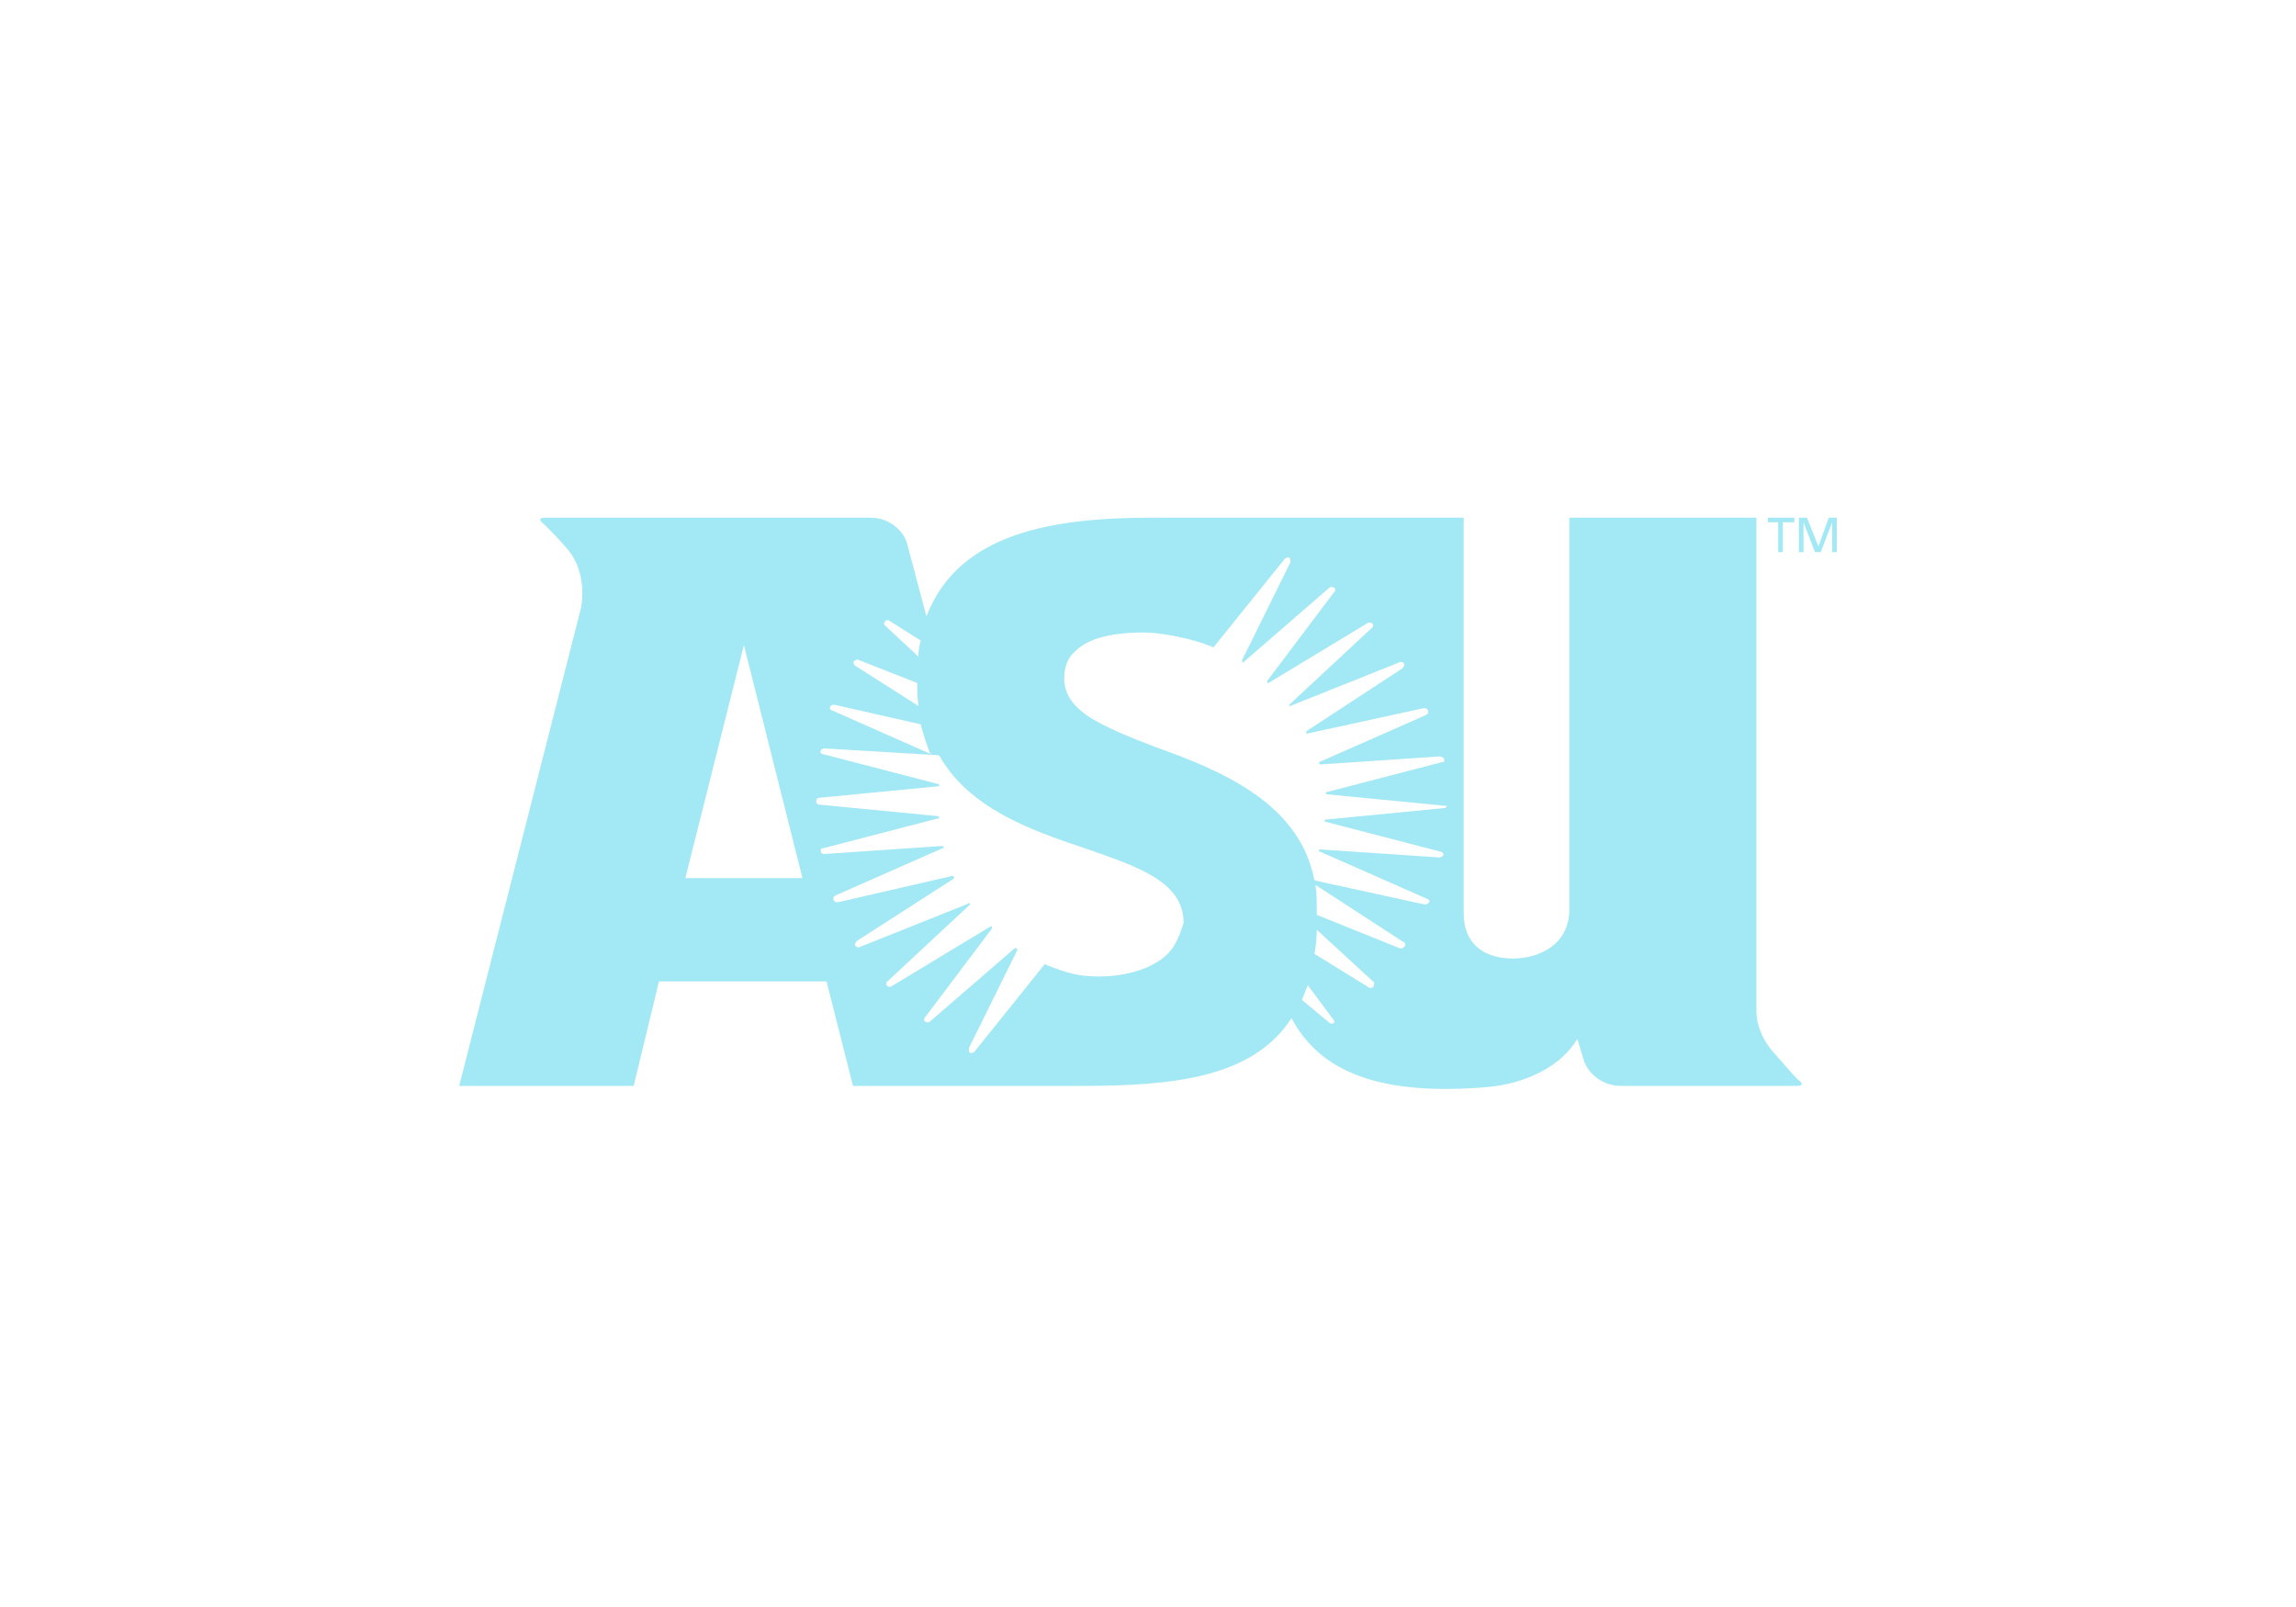
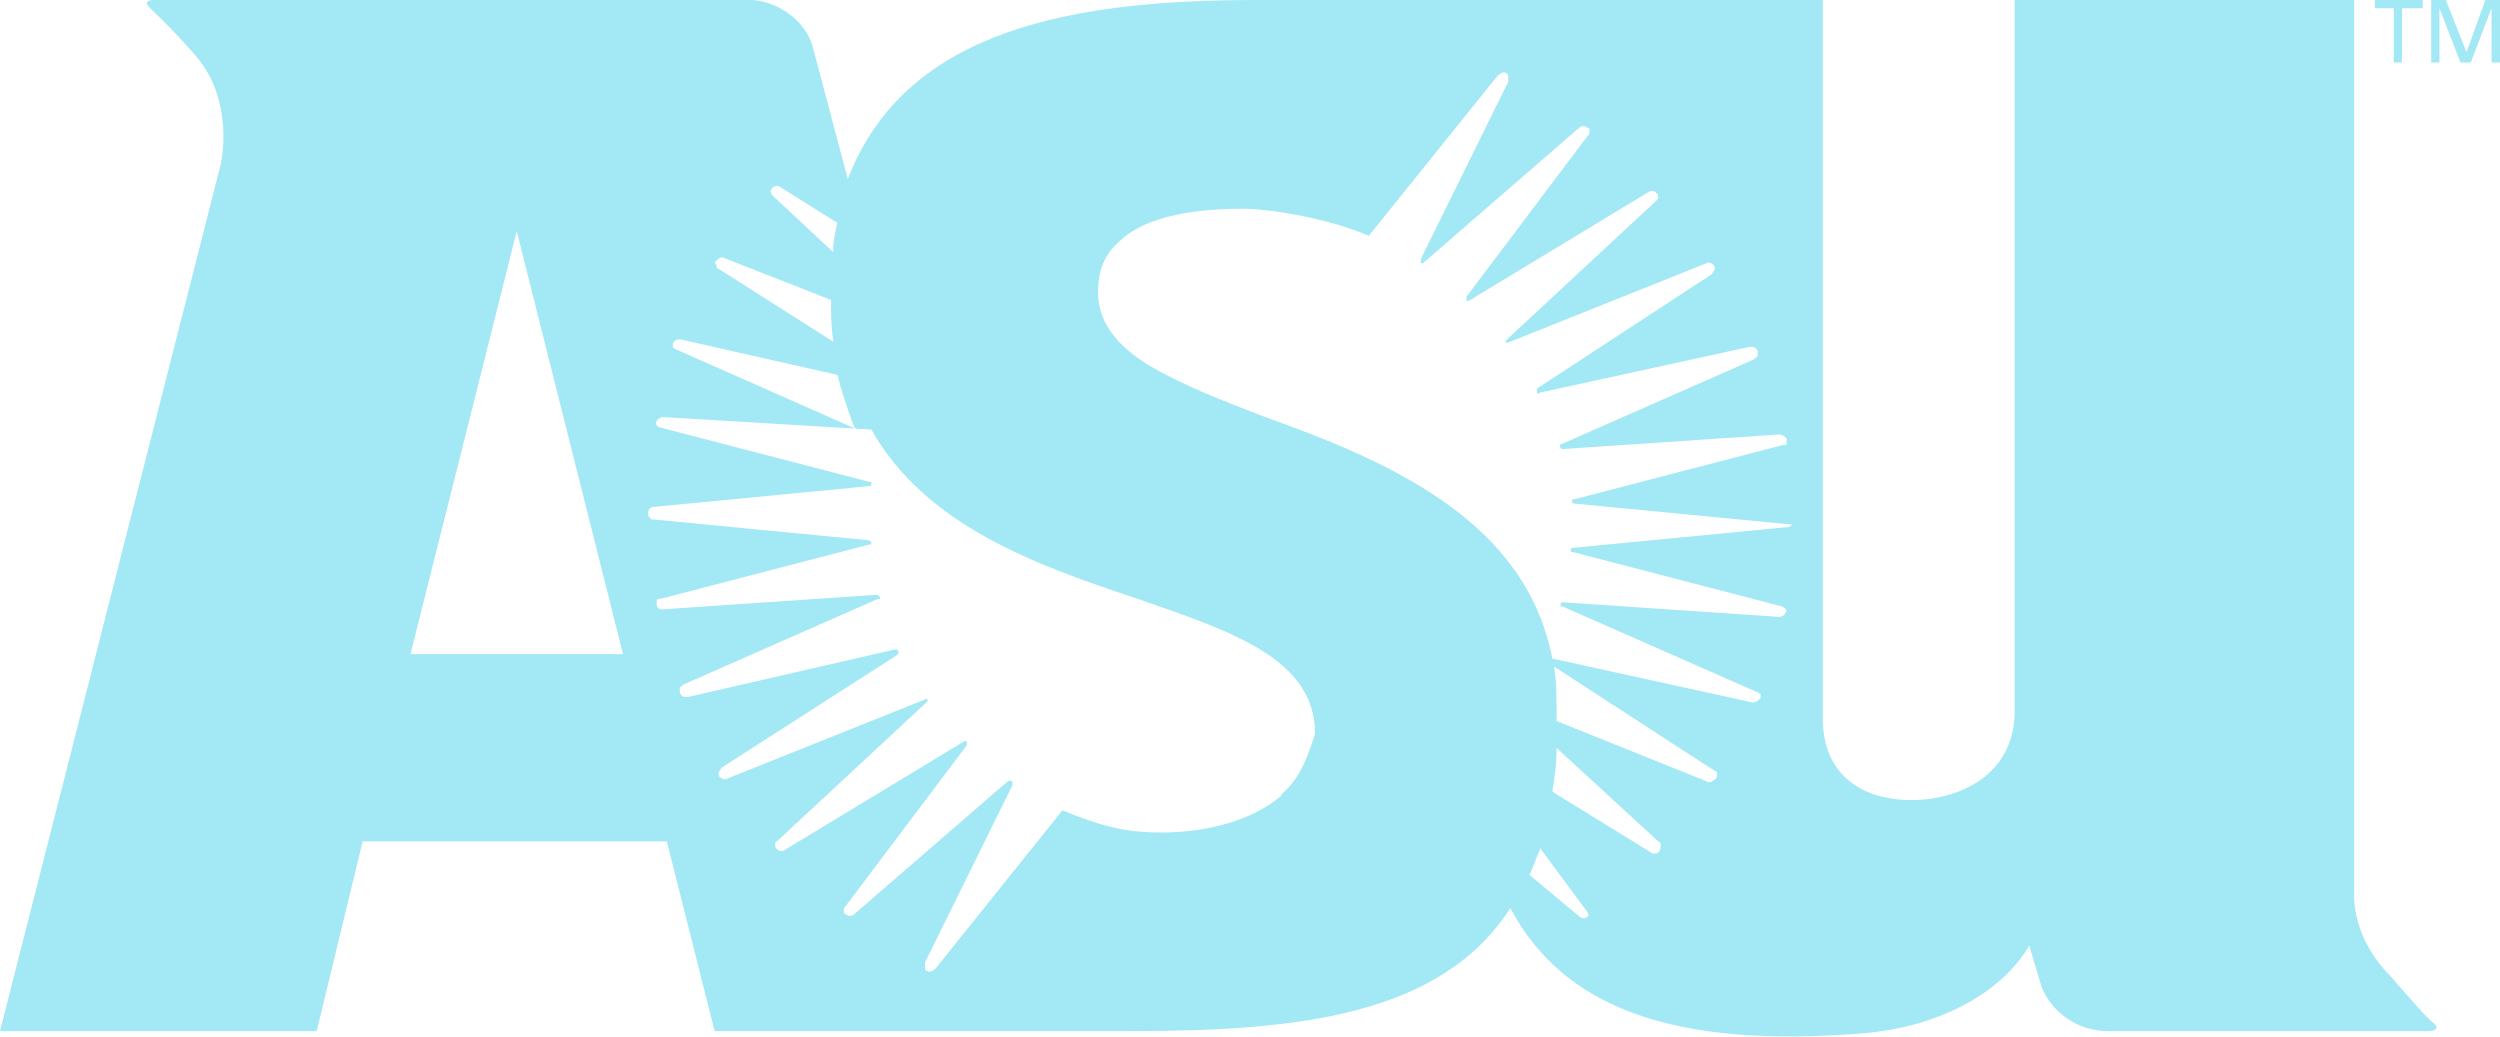
- <svg xmlns="http://www.w3.org/2000/svg" version="1.1" id="Layer_1" x="0px" y="0px" viewBox="0 0 200 140" style="enable-background:new 0 0 200 140;" xml:space="preserve">
-   <style type="text/css">
- 	.st0{fill:#A3E8F5;}
- </style>
-   <polygon class="st0" points="154.9,48.1 155.3,48.1 155.3,45.5 156.3,45.5 156.3,45.1 154,45.1 154,45.5 154.9,45.5 " />
-   <path class="st0" d="M154.6,91.8c-1.7-1.8-1.6-3.7-1.6-3.7v-43h-16.3v34.4c-0.2,3.3-3.4,4.1-5.2,4c-2.5-0.1-4-1.5-4-3.9V45.1h-15.9  l0,0c-3.7,0-6.6,0-11.2,0c-8.7,0-16.9,1.3-19.7,8.6L79,47.3c-0.4-1.3-1.8-2.2-3.1-2.2h-2.1H52.5h-5c-0.4,0-0.6,0.1-0.3,0.4  c0,0,0.8,0.7,2.2,2.3c1.9,2.2,1.2,5.2,1.2,5.2L40,94.6h15.2l2.2-9.1H72l2.3,9.1h20c8.2,0,14.9-0.8,18.2-5.9c2.5,4.7,7.7,6.8,17.1,6  c3.3-0.3,6.4-1.8,7.8-4.2l0.6,2c0.5,1.2,1.7,2.1,3.2,2.1h15.3c0.4,0,0.6-0.1,0.3-0.4C156.7,94.2,155.9,93.3,154.6,91.8z M77.1,54.1  c0.1-0.1,0.3-0.1,0.4,0l2.7,1.7l0,0c-0.1,0.4-0.2,0.9-0.2,1.3v0.1l-2.9-2.7C77,54.4,77,54.4,77,54.3C77.1,54.2,77.1,54.2,77.1,54.1z   M74.4,57.6c0.1-0.1,0.3-0.2,0.4-0.1l5.1,2c0,0.6,0,1.3,0.1,1.9v0.1L74.5,58c-0.1,0-0.1-0.1-0.1-0.2C74.3,57.8,74.3,57.7,74.4,57.6z   M72.7,61.4l7.5,1.7l0,0c0.2,0.8,0.5,1.7,0.8,2.5l0.1,0.1l-8.6-3.8c-0.1,0-0.1-0.1-0.2-0.1c0-0.1,0-0.1,0-0.2  C72.4,61.4,72.5,61.4,72.7,61.4z M59.7,76.5l5.1-20.3l5.1,20.3H59.7z M101.5,83.3c-1.5,1.3-4.2,2-7.1,1.7c-1-0.1-2.2-0.5-3.4-1  l-6.1,7.6c-0.1,0.1-0.3,0.2-0.4,0.1c-0.1,0-0.1-0.1-0.1-0.2s0-0.1,0-0.2l4.2-8.5c0,0,0,0,0-0.1c0,0,0-0.1-0.1-0.1h-0.1L81,89  c-0.1,0.1-0.3,0.1-0.4,0c-0.1,0-0.1-0.1-0.1-0.2s0-0.1,0.1-0.2l5.8-7.7c0,0,0,0,0-0.1c0,0,0,0,0-0.1h-0.1l-8.6,5.2  c-0.1,0.1-0.3,0.1-0.4,0s-0.1-0.1-0.1-0.2s0-0.2,0.1-0.2l7.2-6.7l0,0v-0.1c0,0-0.1-0.1-0.1,0l-9.5,3.8c-0.1,0.1-0.3,0-0.4-0.1  c0-0.1-0.1-0.1,0-0.2c0-0.1,0.1-0.1,0.1-0.2l8.4-5.4c0,0,0,0,0.1-0.1c0,0,0,0,0-0.1L83,76.3l-10,2.3c-0.2,0-0.3,0-0.4-0.2  c0-0.1,0-0.1,0-0.2s0.1-0.1,0.2-0.2l9.3-4.1c0,0,0,0,0.1,0c0,0,0,0,0-0.1l-0.1-0.1l-10.3,0.7c-0.2,0-0.3-0.1-0.3-0.2s0-0.1,0-0.2  s0.1-0.1,0.2-0.1l10-2.6c0,0,0,0,0.1,0c0,0,0,0,0-0.1l-0.1-0.1l-10.3-1c-0.1,0-0.2,0-0.2-0.1c-0.1,0-0.1-0.1-0.1-0.2  c0-0.2,0.1-0.3,0.3-0.3l10.3-1c0.1,0,0.1,0,0.1-0.1c0,0,0,0,0-0.1h-0.1l-10-2.6c-0.1,0-0.2-0.1-0.2-0.1c0-0.1-0.1-0.1,0-0.2  c0-0.1,0.2-0.2,0.3-0.2l10,0.6l0,0c2.6,4.6,7.9,6.5,12.7,8.1l0,0c4.6,1.6,8.6,2.9,8.6,6.5C102.7,81.7,102.3,82.6,101.5,83.3z   M116.2,89.1c-0.1,0.1-0.3,0.1-0.4,0l-2.4-2l0,0c0.2-0.4,0.3-0.8,0.5-1.2v-0.1l2.3,3.1C116.2,89,116.3,89,116.2,89.1  C116.3,89,116.2,89.1,116.2,89.1z M119.6,86c-0.1,0.1-0.3,0.1-0.4,0l-4.7-2.9l0,0c0.1-0.6,0.2-1.3,0.2-2V81l4.9,4.5  c0.1,0,0.1,0.1,0.1,0.2C119.7,85.9,119.6,86,119.6,86z M122.3,82.5c-0.1,0.1-0.3,0.2-0.4,0.1l-7.2-2.9v-0.4c0-0.7,0-1.4-0.1-2.1  v-0.1l0,0l7.7,5c0.1,0,0.1,0.1,0.1,0.2C122.4,82.4,122.4,82.4,122.3,82.5z M126,70.3c-0.1,0.1-0.1,0.1-0.2,0.1l-10.3,1  c-0.1,0-0.1,0-0.1,0.1c0,0,0,0,0,0.1c0,0,0,0,0.1,0l10,2.6c0.1,0,0.1,0.1,0.2,0.1c0,0.1,0.1,0.1,0,0.2c0,0.1-0.2,0.2-0.3,0.2L115,74  c-0.1,0-0.1,0-0.1,0.1v0.1c0,0,0,0,0.1,0l9.3,4.1c0.1,0,0.1,0.1,0.2,0.1c0,0.1,0,0.1,0,0.2c-0.1,0.1-0.2,0.2-0.4,0.2l-9.6-2.1l0,0  c-0.6-3.1-2.4-5.6-5.3-7.6c-2.6-1.8-5.7-3-8.5-4c-2.1-0.8-4.1-1.6-5.6-2.5c-1.6-1-2.4-2.1-2.4-3.5c0-1,0.3-1.8,1-2.4  c1.1-1.1,3.2-1.6,5.9-1.6c0.1,0,0.1,0,0.1,0c1.3,0,4.2,0.5,6,1.3l6.2-7.7c0.1-0.1,0.3-0.2,0.4-0.1c0.1,0,0.1,0.1,0.1,0.2  s0,0.1,0,0.2l-4.2,8.5c0,0,0,0,0,0.1c0,0,0,0,0,0.1h0.1l7.5-6.5c0.1-0.1,0.3-0.1,0.4,0c0.1,0,0.1,0.1,0.1,0.2s0,0.1-0.1,0.2  l-5.8,7.7c0,0,0,0,0,0.1s0,0,0,0.1h0.1l8.6-5.2c0.1-0.1,0.3-0.1,0.4,0s0.1,0.1,0.1,0.2s0,0.1-0.1,0.2l-7.2,6.7l0,0v0.1h0.1l9.5-3.8  c0.1-0.1,0.3,0,0.4,0.1c0,0.1,0.1,0.1,0,0.2c0,0.1-0.1,0.1-0.1,0.2l-8.4,5.5c0,0,0,0,0,0.1c0,0,0,0,0,0.1c0,0,0.1,0.1,0.1,0  l10.1-2.2c0.2,0,0.3,0,0.4,0.2c0,0.1,0,0.1,0,0.2s-0.1,0.1-0.2,0.2l-9.3,4.1l0,0c0,0,0,0,0,0.1l0.1,0.1l10.4-0.7  c0.2,0,0.3,0.1,0.4,0.2c0,0.1,0,0.1,0,0.2s-0.1,0.1-0.2,0.1l-10,2.6c0,0,0,0-0.1,0c0,0,0,0,0,0.1c0,0,0,0.1,0.1,0.1l10.3,1  C126,70.2,126.1,70.2,126,70.3L126,70.3c0.2,0.1,0.2,0.1,0.2,0.2C126.1,70.1,126,70.2,126,70.3z" />
-   <polygon class="st0" points="159.3,45.1 158.4,47.6 157.4,45.1 156.7,45.1 156.7,48.1 157.1,48.1 157.1,45.5 157.1,45.5 158.1,48.1   158.6,48.1 159.6,45.5 159.6,45.5 159.6,48.1 160,48.1 160,45.1 " />
+ <svg xmlns="http://www.w3.org/2000/svg" width="106.1" height="44" viewBox="0 0 106.1 44">
+   <defs>
+     <style>.d{fill:#a3e8f5;}</style>
+   </defs>
+   <g id="a" />
+   <g id="b">
+     <g id="c">
+       <g>
+         <polygon class="d" points="101.59 2.65 101.94 2.65 101.94 .35 102.82 .35 102.82 0 100.79 0 100.79 .35 101.59 .35 101.59 2.65" />
+         <path class="d" d="M101.32,41.29c-1.5-1.59-1.41-3.27-1.41-3.27V0h-14.41V30.41c-.18,2.92-3.01,3.62-4.6,3.54-2.21-.09-3.54-1.33-3.54-3.45V0h-23.96c-7.69,0-14.94,1.15-17.42,7.6l-1.5-5.66c-.35-1.15-1.59-1.95-2.74-1.95H6.63c-.35,0-.53,.09-.27,.35,0,0,.71,.62,1.95,2.03,1.68,1.95,1.06,4.6,1.06,4.6L0,43.76H13.44l1.95-8.05h12.91l2.03,8.05h17.68c7.25,0,13.17-.71,16.09-5.22,2.21,4.16,6.81,6.01,15.12,5.3,2.92-.27,5.66-1.59,6.9-3.71l.53,1.77c.44,1.06,1.5,1.86,2.83,1.86h13.53c.35,0,.53-.09,.27-.35-.09,0-.8-.8-1.95-2.12ZM32.8,7.96c.09-.09,.27-.09,.35,0l2.39,1.5h0c-.09,.35-.18,.8-.18,1.15v.09l-2.56-2.39q-.09-.09-.09-.18t.09-.18Zm-2.39,3.09c.09-.09,.27-.18,.35-.09l4.51,1.77c0,.53,0,1.15,.09,1.68v.09l-4.86-3.09c-.09,0-.09-.09-.09-.18-.09,0-.09-.09,0-.18Zm-1.5,3.36l6.63,1.5h0c.18,.71,.44,1.5,.71,2.21l.09,.09-7.6-3.36c-.09,0-.09-.09-.18-.09v-.18c.09-.18,.18-.18,.35-.18Zm-11.49,13.35l4.51-17.95,4.51,17.95h-9.02Zm36.96,6.01c-1.33,1.15-3.71,1.77-6.28,1.5-.88-.09-1.95-.44-3.01-.88l-5.39,6.72c-.09,.09-.27,.18-.35,.09-.09,0-.09-.09-.09-.18v-.18l3.71-7.52v-.09s0-.09-.09-.09h-.09l-6.54,5.66c-.09,.09-.27,.09-.35,0-.09,0-.09-.09-.09-.18s0-.09,.09-.18l5.13-6.81v-.18h-.09l-7.6,4.6c-.09,.09-.27,.09-.35,0s-.09-.09-.09-.18,0-.18,.09-.18l6.37-5.92h0v-.09s-.09-.09-.09,0l-8.4,3.36c-.09,.09-.27,0-.35-.09,0-.09-.09-.09,0-.18,0-.09,.09-.09,.09-.18l7.43-4.77,.09-.09v-.09l-.09-.09-8.84,2.03c-.18,0-.27,0-.35-.18v-.18c0-.09,.09-.09,.18-.18l8.22-3.62h.09v-.09l-.09-.09-9.11,.62c-.18,0-.27-.09-.27-.18v-.18c0-.09,.09-.09,.18-.09l8.84-2.3h.09v-.09l-.09-.09-9.11-.88c-.09,0-.18,0-.18-.09-.09,0-.09-.09-.09-.18,0-.18,.09-.27,.27-.27l9.11-.88q.09,0,.09-.09v-.09h-.09l-8.84-2.3c-.09,0-.18-.09-.18-.09,0-.09-.09-.09,0-.18,0-.09,.18-.18,.27-.18l8.84,.53h0c2.3,4.07,6.98,5.75,11.23,7.16h0c4.07,1.41,7.6,2.56,7.6,5.75-.35,1.15-.71,1.95-1.41,2.56Zm13,5.13c-.09,.09-.27,.09-.35,0l-2.12-1.77h0c.18-.35,.27-.71,.44-1.06v-.09l2.03,2.74c0,.09,.09,.09,0,.18,.09-.09,0,0,0,0Zm3.01-2.74c-.09,.09-.27,.09-.35,0l-4.16-2.56h0c.09-.53,.18-1.15,.18-1.77v-.09l4.33,3.98c.09,0,.09,.09,.09,.18,0,.18-.09,.27-.09,.27Zm2.39-3.09c-.09,.09-.27,.18-.35,.09l-6.37-2.56v-.35c0-.62,0-1.24-.09-1.86v-.09h0l6.81,4.42c.09,0,.09,.09,.09,.18s0,.09-.09,.18Zm3.27-10.79q-.09,.09-.18,.09l-9.11,.88q-.09,0-.09,.09v.09h.09l8.84,2.3c.09,0,.09,.09,.18,.09,0,.09,.09,.09,0,.18,0,.09-.18,.18-.27,.18l-9.19-.62q-.09,0-.09,.09v.09h.09l8.22,3.62c.09,0,.09,.09,.18,.09v.18c-.09,.09-.18,.18-.35,.18l-8.49-1.86h0c-.53-2.74-2.12-4.95-4.69-6.72-2.3-1.59-5.04-2.65-7.52-3.54-1.86-.71-3.62-1.41-4.95-2.21-1.41-.88-2.12-1.86-2.12-3.09,0-.88,.27-1.59,.88-2.12,.97-.97,2.83-1.41,5.22-1.41h.09c1.15,0,3.71,.44,5.3,1.15l5.48-6.81c.09-.09,.27-.18,.35-.09,.09,0,.09,.09,.09,.18v.18l-3.71,7.52v.18h.09l6.63-5.75c.09-.09,.27-.09,.35,0,.09,0,.09,.09,.09,.18s0,.09-.09,.18l-5.13,6.81v.18h.09l7.6-4.6c.09-.09,.27-.09,.35,0s.09,.09,.09,.18,0,.09-.09,.18l-6.37,5.92h0v.09h.09l8.4-3.36c.09-.09,.27,0,.35,.09,0,.09,.09,.09,0,.18,0,.09-.09,.09-.09,.18l-7.43,4.86v.18s.09,.09,.09,0l8.93-1.95c.18,0,.27,0,.35,.18v.18c0,.09-.09,.09-.18,.18l-8.22,3.62h0v.09l.09,.09,9.19-.62c.18,0,.27,.09,.35,.18v.18c0,.09-.09,.09-.18,.09l-8.84,2.3h-.09v.09s0,.09,.09,.09l9.11,.88c.09,0,.18,0,.09,.09h0q.18,.09,.18,.18c-.09-.35-.18-.27-.18-.18Z" />
+         <polygon class="d" points="105.48 0 104.68 2.21 103.8 0 103.18 0 103.18 2.65 103.53 2.65 103.53 .35 103.53 .35 104.42 2.65 104.86 2.65 105.74 .35 105.74 .35 105.74 2.65 106.1 2.65 106.1 0 105.48 0" />
+       </g>
+     </g>
+   </g>
</svg>
